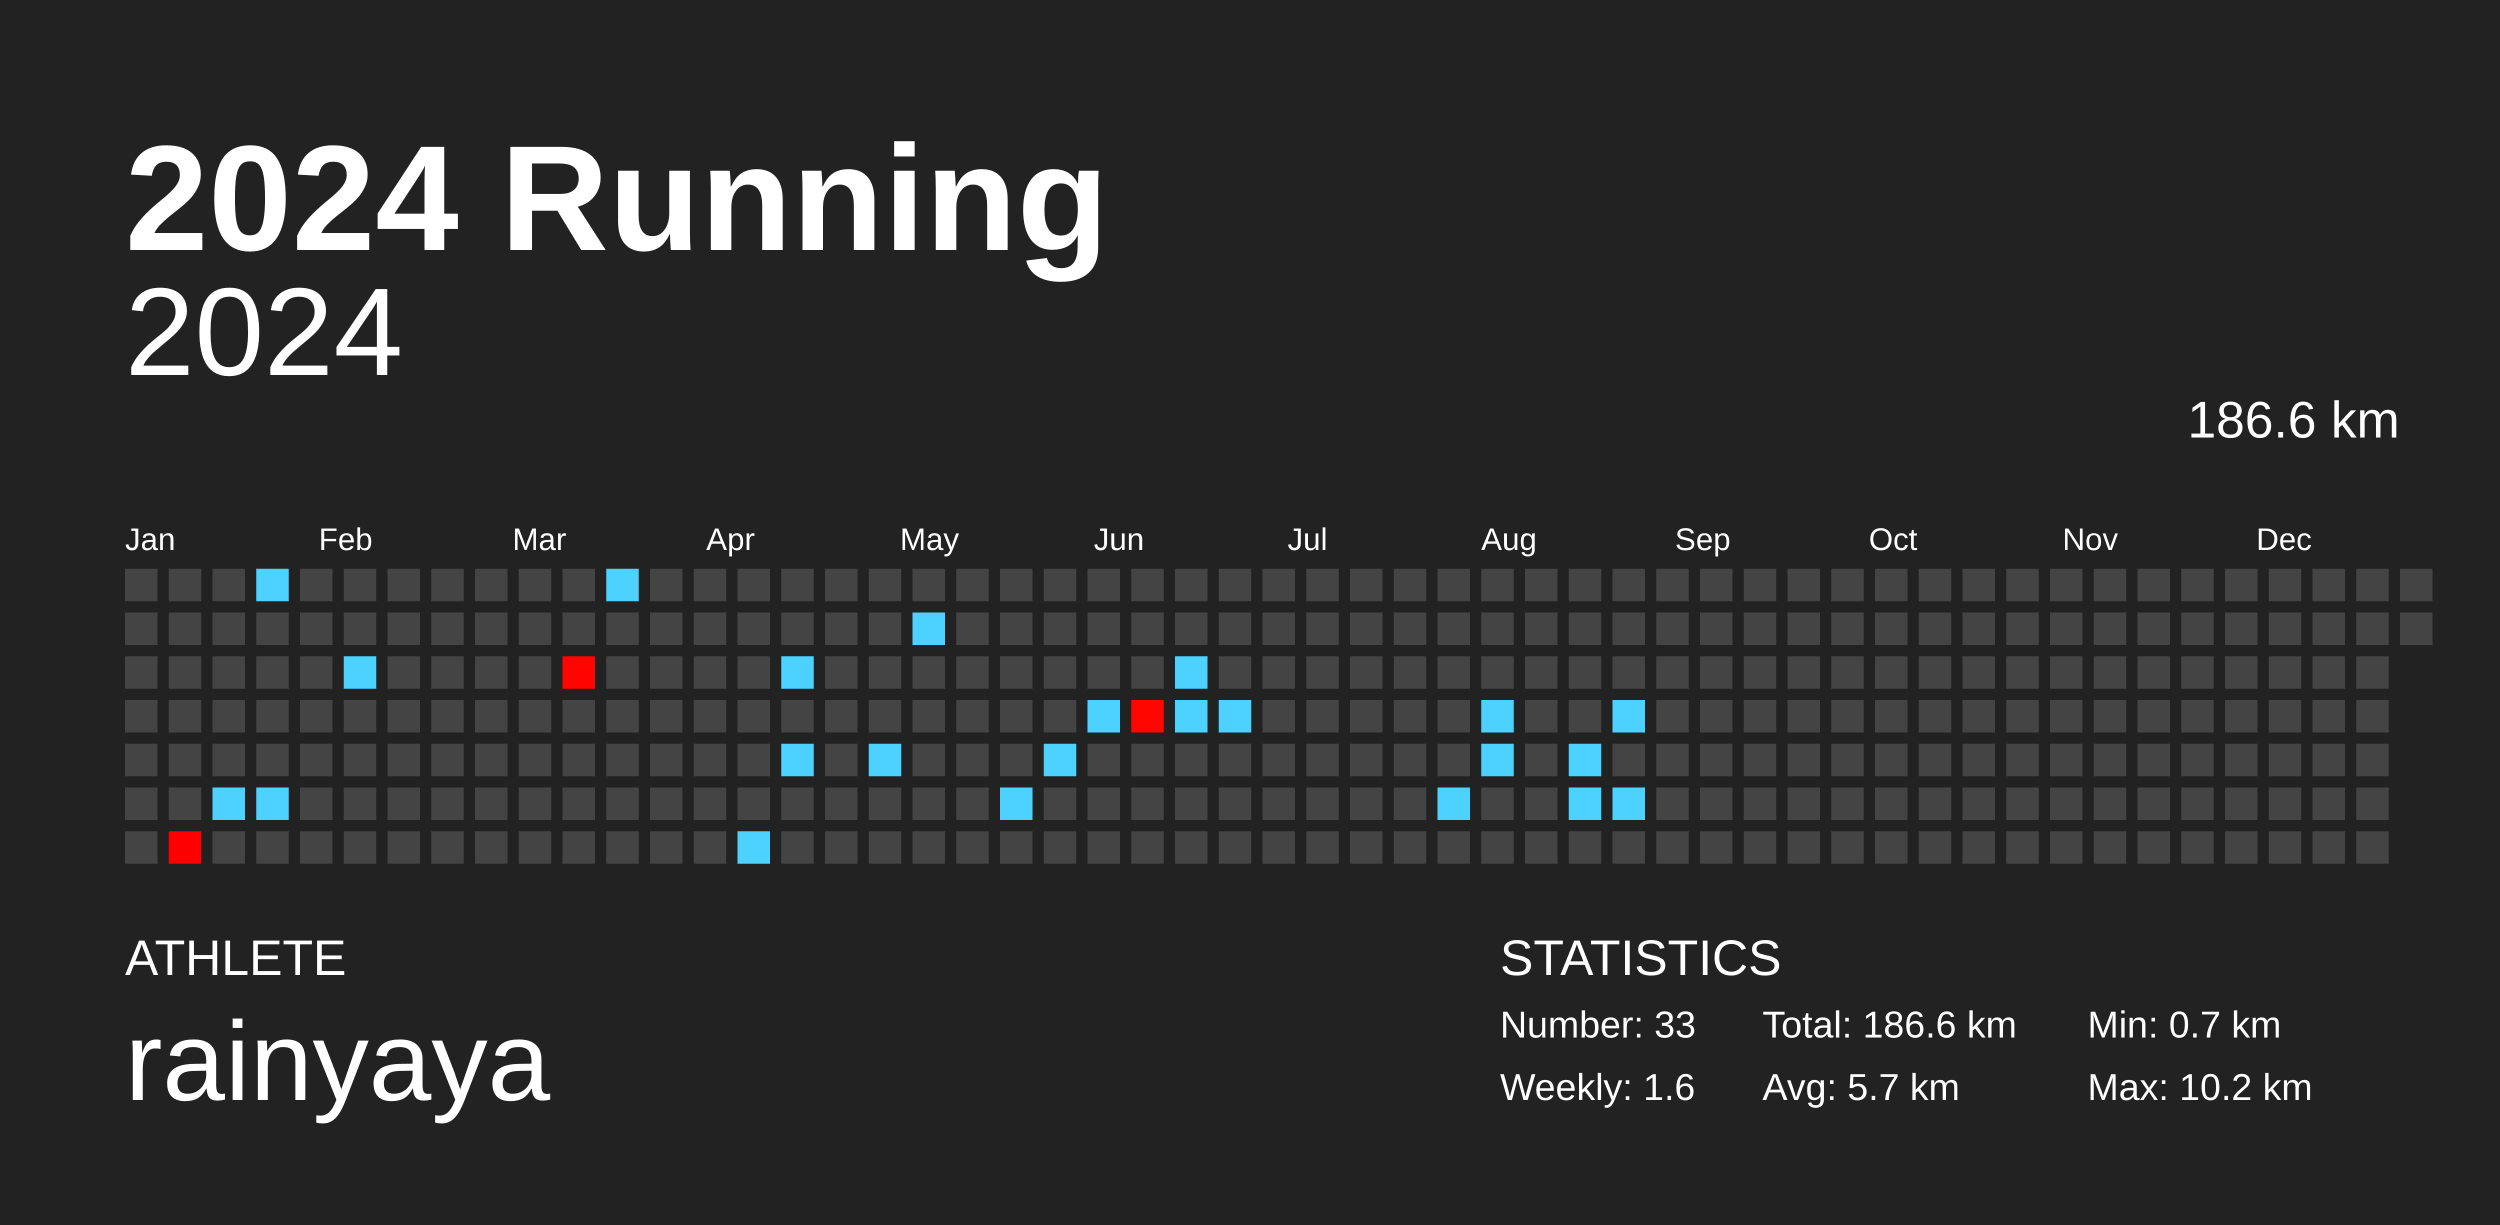
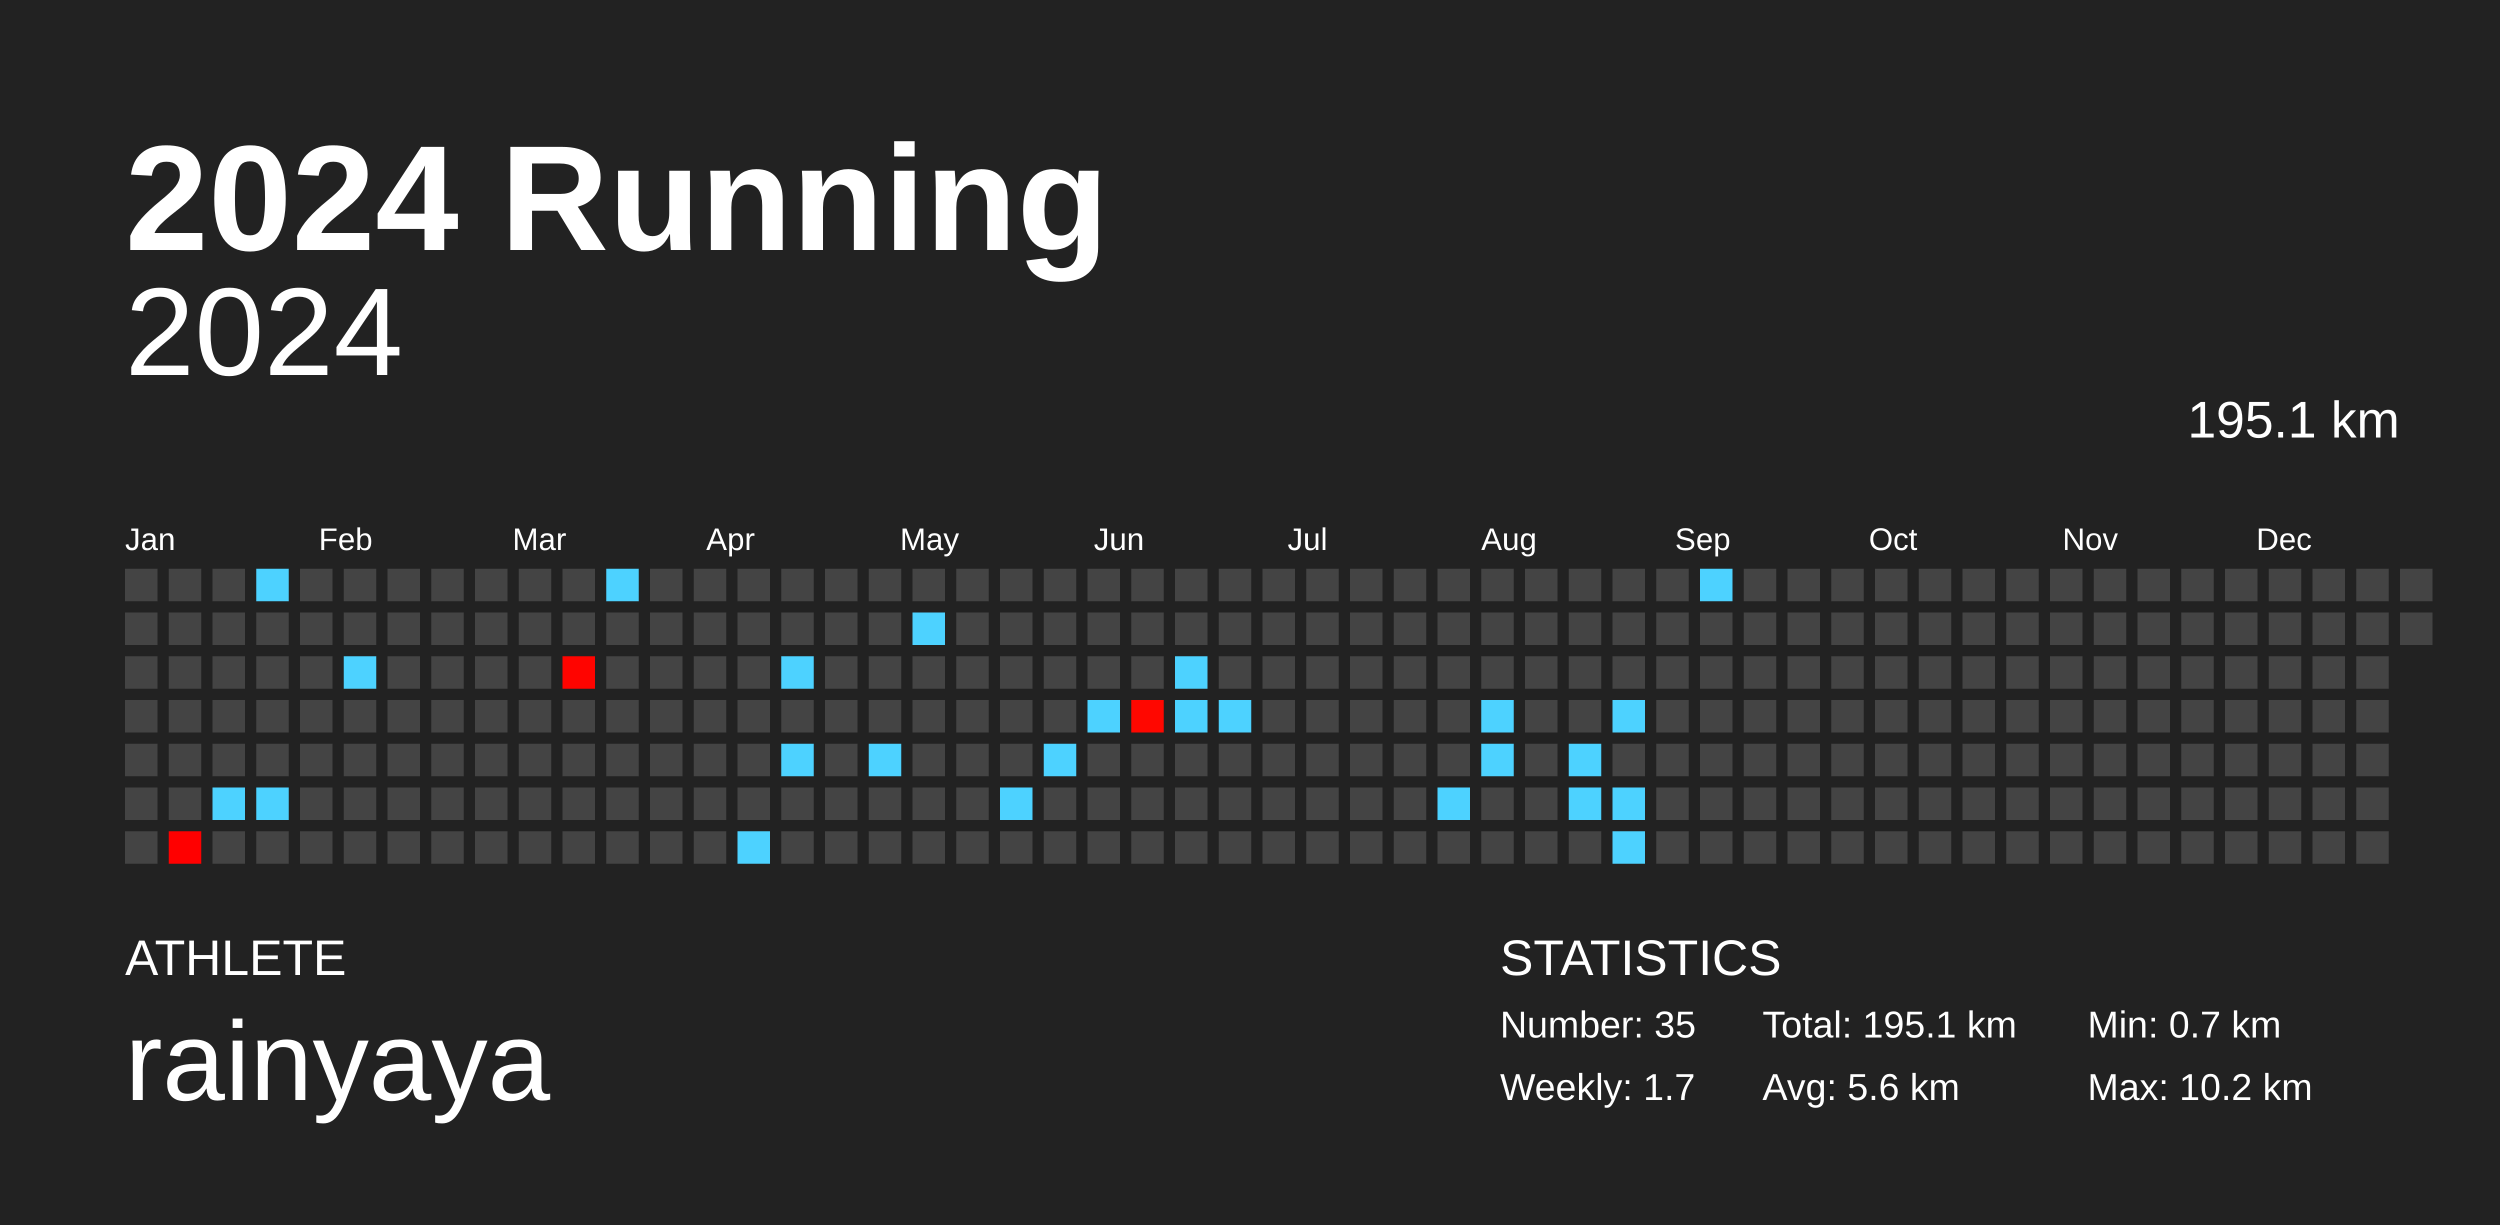
<svg xmlns="http://www.w3.org/2000/svg" baseProfile="full" height="98mm" version="1.1" viewBox="0,0,200,98" width="200mm">
  <defs />
  <rect fill="#222222" height="98" width="200" x="0" y="0" />
  <text fill="#FFFFFF" style="font-size:12px; font-family:Arial; font-weight:bold;" x="10" y="20">2024 Running</text>
  <text fill="#FFFFFF" style="font-size:4px; font-family:Arial" x="10" y="78">ATHLETE</text>
  <text fill="#FFFFFF" style="font-size:9px; font-family:Arial" x="10" y="88">rainyaya</text>
  <text fill="#FFFFFF" style="font-size:4px; font-family:Arial" x="120" y="78">STATISTICS</text>
-   <text fill="#FFFFFF" style="font-size:3px; font-family:Arial" x="120" y="83">Number: 33</text>
-   <text fill="#FFFFFF" style="font-size:3px; font-family:Arial" x="120" y="88">Weekly: 1.6</text>
-   <text fill="#FFFFFF" style="font-size:3px; font-family:Arial" x="141" y="83">Total: 186.6 km</text>
-   <text fill="#FFFFFF" style="font-size:3px; font-family:Arial" x="141" y="88">Avg: 5.7 km</text>
+   <text fill="#FFFFFF" style="font-size:3px; font-family:Arial" x="120" y="83">Number: 35</text>
+   <text fill="#FFFFFF" style="font-size:3px; font-family:Arial" x="120" y="88">Weekly: 1.7</text>
+   <text fill="#FFFFFF" style="font-size:3px; font-family:Arial" x="141" y="83">Total: 195.1 km</text>
+   <text fill="#FFFFFF" style="font-size:3px; font-family:Arial" x="141" y="88">Avg: 5.6 km</text>
  <text fill="#FFFFFF" style="font-size:3px; font-family:Arial" x="167" y="83">Min: 0.7 km</text>
  <text fill="#FFFFFF" style="font-size:3px; font-family:Arial" x="167" y="88">Max: 10.2 km</text>
  <text alignment-baseline="hanging" fill="#FFFFFF" style="font-size:10.0px; font-family:Arial;" x="10" y="30">2024</text>
-   <text alignment-baseline="hanging" fill="#FFFFFF" style="font-size:4.125px; font-family:Arial;" x="175" y="35">186.6 km</text>
+   <text alignment-baseline="hanging" fill="#FFFFFF" style="font-size:4.125px; font-family:Arial;" x="175" y="35">195.1 km</text>
  <text fill="#FFFFFF" style="font-size:2.5px; font-family:Arial" x="10.0" y="44">Jan</text>
  <text fill="#FFFFFF" style="font-size:2.5px; font-family:Arial" x="25.5" y="44">Feb</text>
  <text fill="#FFFFFF" style="font-size:2.5px; font-family:Arial" x="41.0" y="44">Mar</text>
  <text fill="#FFFFFF" style="font-size:2.5px; font-family:Arial" x="56.5" y="44">Apr</text>
  <text fill="#FFFFFF" style="font-size:2.5px; font-family:Arial" x="72.0" y="44">May</text>
  <text fill="#FFFFFF" style="font-size:2.5px; font-family:Arial" x="87.5" y="44">Jun</text>
  <text fill="#FFFFFF" style="font-size:2.5px; font-family:Arial" x="103.0" y="44">Jul</text>
  <text fill="#FFFFFF" style="font-size:2.5px; font-family:Arial" x="118.5" y="44">Aug</text>
  <text fill="#FFFFFF" style="font-size:2.5px; font-family:Arial" x="134.0" y="44">Sep</text>
  <text fill="#FFFFFF" style="font-size:2.5px; font-family:Arial" x="149.5" y="44">Oct</text>
  <text fill="#FFFFFF" style="font-size:2.5px; font-family:Arial" x="165.0" y="44">Nov</text>
  <text fill="#FFFFFF" style="font-size:2.5px; font-family:Arial" x="180.5" y="44">Dec</text>
  <rect fill="#444444" height="2.6" width="2.6" x="10.0" y="45.5" />
  <rect fill="#444444" height="2.6" width="2.6" x="10.0" y="49.0" />
  <rect fill="#444444" height="2.6" width="2.6" x="10.0" y="52.5" />
  <rect fill="#444444" height="2.6" width="2.6" x="10.0" y="56.0" />
  <rect fill="#444444" height="2.6" width="2.6" x="10.0" y="59.5" />
  <rect fill="#444444" height="2.6" width="2.6" x="10.0" y="63.0" />
  <rect fill="#444444" height="2.6" width="2.6" x="10.0" y="66.5" />
  <rect fill="#444444" height="2.6" width="2.6" x="13.5" y="45.5" />
  <rect fill="#444444" height="2.6" width="2.6" x="13.5" y="49.0" />
  <rect fill="#444444" height="2.6" width="2.6" x="13.5" y="52.5" />
  <rect fill="#444444" height="2.6" width="2.6" x="13.5" y="56.0" />
  <rect fill="#444444" height="2.6" width="2.6" x="13.5" y="59.5" />
  <rect fill="#444444" height="2.6" width="2.6" x="13.5" y="63.0" />
  <rect fill="#ff0000" height="2.6" width="2.6" x="13.5" y="66.5" />
  <rect fill="#444444" height="2.6" width="2.6" x="17.0" y="45.5" />
  <rect fill="#444444" height="2.6" width="2.6" x="17.0" y="49.0" />
  <rect fill="#444444" height="2.6" width="2.6" x="17.0" y="52.5" />
  <rect fill="#444444" height="2.6" width="2.6" x="17.0" y="56.0" />
  <rect fill="#444444" height="2.6" width="2.6" x="17.0" y="59.5" />
  <rect fill="#4dd2ff" height="2.6" width="2.6" x="17.0" y="63.0" />
  <rect fill="#444444" height="2.6" width="2.6" x="17.0" y="66.5" />
  <rect fill="#4dd2ff" height="2.6" width="2.6" x="20.5" y="45.5" />
  <rect fill="#444444" height="2.6" width="2.6" x="20.5" y="49.0" />
  <rect fill="#444444" height="2.6" width="2.6" x="20.5" y="52.5" />
  <rect fill="#444444" height="2.6" width="2.6" x="20.5" y="56.0" />
  <rect fill="#444444" height="2.6" width="2.6" x="20.5" y="59.5" />
  <rect fill="#4dd2ff" height="2.6" width="2.6" x="20.5" y="63.0" />
  <rect fill="#444444" height="2.6" width="2.6" x="20.5" y="66.5" />
  <rect fill="#444444" height="2.6" width="2.6" x="24.0" y="45.5" />
  <rect fill="#444444" height="2.6" width="2.6" x="24.0" y="49.0" />
  <rect fill="#444444" height="2.6" width="2.6" x="24.0" y="52.5" />
  <rect fill="#444444" height="2.6" width="2.6" x="24.0" y="56.0" />
  <rect fill="#444444" height="2.6" width="2.6" x="24.0" y="59.5" />
  <rect fill="#444444" height="2.6" width="2.6" x="24.0" y="63.0" />
  <rect fill="#444444" height="2.6" width="2.6" x="24.0" y="66.5" />
  <rect fill="#444444" height="2.6" width="2.6" x="27.5" y="45.5" />
  <rect fill="#444444" height="2.6" width="2.6" x="27.5" y="49.0" />
  <rect fill="#4dd2ff" height="2.6" width="2.6" x="27.5" y="52.5" />
  <rect fill="#444444" height="2.6" width="2.6" x="27.5" y="56.0" />
  <rect fill="#444444" height="2.6" width="2.6" x="27.5" y="59.5" />
  <rect fill="#444444" height="2.6" width="2.6" x="27.5" y="63.0" />
  <rect fill="#444444" height="2.6" width="2.6" x="27.5" y="66.5" />
  <rect fill="#444444" height="2.6" width="2.6" x="31.0" y="45.5" />
  <rect fill="#444444" height="2.6" width="2.6" x="31.0" y="49.0" />
  <rect fill="#444444" height="2.6" width="2.6" x="31.0" y="52.5" />
  <rect fill="#444444" height="2.6" width="2.6" x="31.0" y="56.0" />
  <rect fill="#444444" height="2.6" width="2.6" x="31.0" y="59.5" />
  <rect fill="#444444" height="2.6" width="2.6" x="31.0" y="63.0" />
  <rect fill="#444444" height="2.6" width="2.6" x="31.0" y="66.5" />
  <rect fill="#444444" height="2.6" width="2.6" x="34.5" y="45.5" />
  <rect fill="#444444" height="2.6" width="2.6" x="34.5" y="49.0" />
  <rect fill="#444444" height="2.6" width="2.6" x="34.5" y="52.5" />
  <rect fill="#444444" height="2.6" width="2.6" x="34.5" y="56.0" />
  <rect fill="#444444" height="2.6" width="2.6" x="34.5" y="59.5" />
  <rect fill="#444444" height="2.6" width="2.6" x="34.5" y="63.0" />
  <rect fill="#444444" height="2.6" width="2.6" x="34.5" y="66.5" />
  <rect fill="#444444" height="2.6" width="2.6" x="38.0" y="45.5" />
  <rect fill="#444444" height="2.6" width="2.6" x="38.0" y="49.0" />
  <rect fill="#444444" height="2.6" width="2.6" x="38.0" y="52.5" />
  <rect fill="#444444" height="2.6" width="2.6" x="38.0" y="56.0" />
  <rect fill="#444444" height="2.6" width="2.6" x="38.0" y="59.5" />
  <rect fill="#444444" height="2.6" width="2.6" x="38.0" y="63.0" />
  <rect fill="#444444" height="2.6" width="2.6" x="38.0" y="66.5" />
  <rect fill="#444444" height="2.6" width="2.6" x="41.5" y="45.5" />
  <rect fill="#444444" height="2.6" width="2.6" x="41.5" y="49.0" />
  <rect fill="#444444" height="2.6" width="2.6" x="41.5" y="52.5" />
  <rect fill="#444444" height="2.6" width="2.6" x="41.5" y="56.0" />
  <rect fill="#444444" height="2.6" width="2.6" x="41.5" y="59.5" />
  <rect fill="#444444" height="2.6" width="2.6" x="41.5" y="63.0" />
  <rect fill="#444444" height="2.6" width="2.6" x="41.5" y="66.5" />
  <rect fill="#444444" height="2.6" width="2.6" x="45.0" y="45.5" />
  <rect fill="#444444" height="2.6" width="2.6" x="45.0" y="49.0" />
  <rect fill="#ff0400" height="2.6" width="2.6" x="45.0" y="52.5" />
  <rect fill="#444444" height="2.6" width="2.6" x="45.0" y="56.0" />
  <rect fill="#444444" height="2.6" width="2.6" x="45.0" y="59.5" />
  <rect fill="#444444" height="2.6" width="2.6" x="45.0" y="63.0" />
  <rect fill="#444444" height="2.6" width="2.6" x="45.0" y="66.5" />
  <rect fill="#4dd2ff" height="2.6" width="2.6" x="48.5" y="45.5" />
  <rect fill="#444444" height="2.6" width="2.6" x="48.5" y="49.0" />
  <rect fill="#444444" height="2.6" width="2.6" x="48.5" y="52.5" />
  <rect fill="#444444" height="2.6" width="2.6" x="48.5" y="56.0" />
  <rect fill="#444444" height="2.6" width="2.6" x="48.5" y="59.5" />
  <rect fill="#444444" height="2.6" width="2.6" x="48.5" y="63.0" />
  <rect fill="#444444" height="2.6" width="2.6" x="48.5" y="66.5" />
  <rect fill="#444444" height="2.6" width="2.6" x="52.0" y="45.5" />
  <rect fill="#444444" height="2.6" width="2.6" x="52.0" y="49.0" />
  <rect fill="#444444" height="2.6" width="2.6" x="52.0" y="52.5" />
  <rect fill="#444444" height="2.6" width="2.6" x="52.0" y="56.0" />
  <rect fill="#444444" height="2.6" width="2.6" x="52.0" y="59.5" />
  <rect fill="#444444" height="2.6" width="2.6" x="52.0" y="63.0" />
  <rect fill="#444444" height="2.6" width="2.6" x="52.0" y="66.5" />
  <rect fill="#444444" height="2.6" width="2.6" x="55.5" y="45.5" />
  <rect fill="#444444" height="2.6" width="2.6" x="55.5" y="49.0" />
  <rect fill="#444444" height="2.6" width="2.6" x="55.5" y="52.5" />
  <rect fill="#444444" height="2.6" width="2.6" x="55.5" y="56.0" />
  <rect fill="#444444" height="2.6" width="2.6" x="55.5" y="59.5" />
  <rect fill="#444444" height="2.6" width="2.6" x="55.5" y="63.0" />
  <rect fill="#444444" height="2.6" width="2.6" x="55.5" y="66.5" />
  <rect fill="#444444" height="2.6" width="2.6" x="59.0" y="45.5" />
  <rect fill="#444444" height="2.6" width="2.6" x="59.0" y="49.0" />
  <rect fill="#444444" height="2.6" width="2.6" x="59.0" y="52.5" />
  <rect fill="#444444" height="2.6" width="2.6" x="59.0" y="56.0" />
  <rect fill="#444444" height="2.6" width="2.6" x="59.0" y="59.5" />
  <rect fill="#444444" height="2.6" width="2.6" x="59.0" y="63.0" />
  <rect fill="#4dd2ff" height="2.6" width="2.6" x="59.0" y="66.5" />
  <rect fill="#444444" height="2.6" width="2.6" x="62.5" y="45.5" />
  <rect fill="#444444" height="2.6" width="2.6" x="62.5" y="49.0" />
  <rect fill="#4dd2ff" height="2.6" width="2.6" x="62.5" y="52.5" />
  <rect fill="#444444" height="2.6" width="2.6" x="62.5" y="56.0" />
  <rect fill="#4dd2ff" height="2.6" width="2.6" x="62.5" y="59.5" />
  <rect fill="#444444" height="2.6" width="2.6" x="62.5" y="63.0" />
  <rect fill="#444444" height="2.6" width="2.6" x="62.5" y="66.5" />
  <rect fill="#444444" height="2.6" width="2.6" x="66.0" y="45.5" />
  <rect fill="#444444" height="2.6" width="2.6" x="66.0" y="49.0" />
  <rect fill="#444444" height="2.6" width="2.6" x="66.0" y="52.5" />
  <rect fill="#444444" height="2.6" width="2.6" x="66.0" y="56.0" />
  <rect fill="#444444" height="2.6" width="2.6" x="66.0" y="59.5" />
  <rect fill="#444444" height="2.6" width="2.6" x="66.0" y="63.0" />
  <rect fill="#444444" height="2.6" width="2.6" x="66.0" y="66.5" />
  <rect fill="#444444" height="2.6" width="2.6" x="69.5" y="45.5" />
  <rect fill="#444444" height="2.6" width="2.6" x="69.5" y="49.0" />
  <rect fill="#444444" height="2.6" width="2.6" x="69.5" y="52.5" />
  <rect fill="#444444" height="2.6" width="2.6" x="69.5" y="56.0" />
  <rect fill="#4dd2ff" height="2.6" width="2.6" x="69.5" y="59.5" />
  <rect fill="#444444" height="2.6" width="2.6" x="69.5" y="63.0" />
  <rect fill="#444444" height="2.6" width="2.6" x="69.5" y="66.5" />
  <rect fill="#444444" height="2.6" width="2.6" x="73.0" y="45.5" />
  <rect fill="#4dd2ff" height="2.6" width="2.6" x="73.0" y="49.0" />
  <rect fill="#444444" height="2.6" width="2.6" x="73.0" y="52.5" />
  <rect fill="#444444" height="2.6" width="2.6" x="73.0" y="56.0" />
  <rect fill="#444444" height="2.6" width="2.6" x="73.0" y="59.5" />
  <rect fill="#444444" height="2.6" width="2.6" x="73.0" y="63.0" />
  <rect fill="#444444" height="2.6" width="2.6" x="73.0" y="66.5" />
  <rect fill="#444444" height="2.6" width="2.6" x="76.5" y="45.5" />
  <rect fill="#444444" height="2.6" width="2.6" x="76.5" y="49.0" />
  <rect fill="#444444" height="2.6" width="2.6" x="76.5" y="52.5" />
  <rect fill="#444444" height="2.6" width="2.6" x="76.5" y="56.0" />
  <rect fill="#444444" height="2.6" width="2.6" x="76.5" y="59.5" />
  <rect fill="#444444" height="2.6" width="2.6" x="76.5" y="63.0" />
  <rect fill="#444444" height="2.6" width="2.6" x="76.5" y="66.5" />
  <rect fill="#444444" height="2.6" width="2.6" x="80.0" y="45.5" />
  <rect fill="#444444" height="2.6" width="2.6" x="80.0" y="49.0" />
  <rect fill="#444444" height="2.6" width="2.6" x="80.0" y="52.5" />
  <rect fill="#444444" height="2.6" width="2.6" x="80.0" y="56.0" />
  <rect fill="#444444" height="2.6" width="2.6" x="80.0" y="59.5" />
  <rect fill="#4dd2ff" height="2.6" width="2.6" x="80.0" y="63.0" />
  <rect fill="#444444" height="2.6" width="2.6" x="80.0" y="66.5" />
  <rect fill="#444444" height="2.6" width="2.6" x="83.5" y="45.5" />
  <rect fill="#444444" height="2.6" width="2.6" x="83.5" y="49.0" />
  <rect fill="#444444" height="2.6" width="2.6" x="83.5" y="52.5" />
  <rect fill="#444444" height="2.6" width="2.6" x="83.5" y="56.0" />
  <rect fill="#4dd2ff" height="2.6" width="2.6" x="83.5" y="59.5" />
  <rect fill="#444444" height="2.6" width="2.6" x="83.5" y="63.0" />
  <rect fill="#444444" height="2.6" width="2.6" x="83.5" y="66.5" />
  <rect fill="#444444" height="2.6" width="2.6" x="87.0" y="45.5" />
  <rect fill="#444444" height="2.6" width="2.6" x="87.0" y="49.0" />
  <rect fill="#444444" height="2.6" width="2.6" x="87.0" y="52.5" />
  <rect fill="#4dd2ff" height="2.6" width="2.6" x="87.0" y="56.0" />
  <rect fill="#444444" height="2.6" width="2.6" x="87.0" y="59.5" />
  <rect fill="#444444" height="2.6" width="2.6" x="87.0" y="63.0" />
  <rect fill="#444444" height="2.6" width="2.6" x="87.0" y="66.5" />
  <rect fill="#444444" height="2.6" width="2.6" x="90.5" y="45.5" />
  <rect fill="#444444" height="2.6" width="2.6" x="90.5" y="49.0" />
  <rect fill="#444444" height="2.6" width="2.6" x="90.5" y="52.5" />
  <rect fill="#ff0700" height="2.6" width="2.6" x="90.5" y="56.0" />
  <rect fill="#444444" height="2.6" width="2.6" x="90.5" y="59.5" />
  <rect fill="#444444" height="2.6" width="2.6" x="90.5" y="63.0" />
  <rect fill="#444444" height="2.6" width="2.6" x="90.5" y="66.5" />
  <rect fill="#444444" height="2.6" width="2.6" x="94.0" y="45.5" />
  <rect fill="#444444" height="2.6" width="2.6" x="94.0" y="49.0" />
  <rect fill="#4dd2ff" height="2.6" width="2.6" x="94.0" y="52.5" />
  <rect fill="#4dd2ff" height="2.6" width="2.6" x="94.0" y="56.0" />
  <rect fill="#444444" height="2.6" width="2.6" x="94.0" y="59.5" />
  <rect fill="#444444" height="2.6" width="2.6" x="94.0" y="63.0" />
  <rect fill="#444444" height="2.6" width="2.6" x="94.0" y="66.5" />
  <rect fill="#444444" height="2.6" width="2.6" x="97.5" y="45.5" />
  <rect fill="#444444" height="2.6" width="2.6" x="97.5" y="49.0" />
  <rect fill="#444444" height="2.6" width="2.6" x="97.5" y="52.5" />
  <rect fill="#4dd2ff" height="2.6" width="2.6" x="97.5" y="56.0" />
  <rect fill="#444444" height="2.6" width="2.6" x="97.5" y="59.5" />
  <rect fill="#444444" height="2.6" width="2.6" x="97.5" y="63.0" />
  <rect fill="#444444" height="2.6" width="2.6" x="97.5" y="66.5" />
  <rect fill="#444444" height="2.6" width="2.6" x="101.0" y="45.5" />
  <rect fill="#444444" height="2.6" width="2.6" x="101.0" y="49.0" />
  <rect fill="#444444" height="2.6" width="2.6" x="101.0" y="52.5" />
  <rect fill="#444444" height="2.6" width="2.6" x="101.0" y="56.0" />
  <rect fill="#444444" height="2.6" width="2.6" x="101.0" y="59.5" />
  <rect fill="#444444" height="2.6" width="2.6" x="101.0" y="63.0" />
  <rect fill="#444444" height="2.6" width="2.6" x="101.0" y="66.5" />
  <rect fill="#444444" height="2.6" width="2.6" x="104.5" y="45.5" />
  <rect fill="#444444" height="2.6" width="2.6" x="104.5" y="49.0" />
  <rect fill="#444444" height="2.6" width="2.6" x="104.5" y="52.5" />
  <rect fill="#444444" height="2.6" width="2.6" x="104.5" y="56.0" />
  <rect fill="#444444" height="2.6" width="2.6" x="104.5" y="59.5" />
  <rect fill="#444444" height="2.6" width="2.6" x="104.5" y="63.0" />
  <rect fill="#444444" height="2.6" width="2.6" x="104.5" y="66.5" />
  <rect fill="#444444" height="2.6" width="2.6" x="108.0" y="45.5" />
  <rect fill="#444444" height="2.6" width="2.6" x="108.0" y="49.0" />
  <rect fill="#444444" height="2.6" width="2.6" x="108.0" y="52.5" />
  <rect fill="#444444" height="2.6" width="2.6" x="108.0" y="56.0" />
  <rect fill="#444444" height="2.6" width="2.6" x="108.0" y="59.5" />
  <rect fill="#444444" height="2.6" width="2.6" x="108.0" y="63.0" />
  <rect fill="#444444" height="2.6" width="2.6" x="108.0" y="66.5" />
  <rect fill="#444444" height="2.6" width="2.6" x="111.5" y="45.5" />
  <rect fill="#444444" height="2.6" width="2.6" x="111.5" y="49.0" />
  <rect fill="#444444" height="2.6" width="2.6" x="111.5" y="52.5" />
  <rect fill="#444444" height="2.6" width="2.6" x="111.5" y="56.0" />
  <rect fill="#444444" height="2.6" width="2.6" x="111.5" y="59.5" />
  <rect fill="#444444" height="2.6" width="2.6" x="111.5" y="63.0" />
  <rect fill="#444444" height="2.6" width="2.6" x="111.5" y="66.5" />
  <rect fill="#444444" height="2.6" width="2.6" x="115.0" y="45.5" />
  <rect fill="#444444" height="2.6" width="2.6" x="115.0" y="49.0" />
  <rect fill="#444444" height="2.6" width="2.6" x="115.0" y="52.5" />
  <rect fill="#444444" height="2.6" width="2.6" x="115.0" y="56.0" />
  <rect fill="#444444" height="2.6" width="2.6" x="115.0" y="59.5" />
  <rect fill="#4dd2ff" height="2.6" width="2.6" x="115.0" y="63.0" />
  <rect fill="#444444" height="2.6" width="2.6" x="115.0" y="66.5" />
  <rect fill="#444444" height="2.6" width="2.6" x="118.5" y="45.5" />
  <rect fill="#444444" height="2.6" width="2.6" x="118.5" y="49.0" />
  <rect fill="#444444" height="2.6" width="2.6" x="118.5" y="52.5" />
  <rect fill="#4dd2ff" height="2.6" width="2.6" x="118.5" y="56.0" />
  <rect fill="#4dd2ff" height="2.6" width="2.6" x="118.5" y="59.5" />
  <rect fill="#444444" height="2.6" width="2.6" x="118.5" y="63.0" />
  <rect fill="#444444" height="2.6" width="2.6" x="118.5" y="66.5" />
  <rect fill="#444444" height="2.6" width="2.6" x="122.0" y="45.5" />
  <rect fill="#444444" height="2.6" width="2.6" x="122.0" y="49.0" />
  <rect fill="#444444" height="2.6" width="2.6" x="122.0" y="52.5" />
  <rect fill="#444444" height="2.6" width="2.6" x="122.0" y="56.0" />
  <rect fill="#444444" height="2.6" width="2.6" x="122.0" y="59.5" />
  <rect fill="#444444" height="2.6" width="2.6" x="122.0" y="63.0" />
  <rect fill="#444444" height="2.6" width="2.6" x="122.0" y="66.5" />
  <rect fill="#444444" height="2.6" width="2.6" x="125.5" y="45.5" />
  <rect fill="#444444" height="2.6" width="2.6" x="125.5" y="49.0" />
  <rect fill="#444444" height="2.6" width="2.6" x="125.5" y="52.5" />
  <rect fill="#444444" height="2.6" width="2.6" x="125.5" y="56.0" />
  <rect fill="#4dd2ff" height="2.6" width="2.6" x="125.5" y="59.5" />
  <rect fill="#4dd2ff" height="2.6" width="2.6" x="125.5" y="63.0" />
  <rect fill="#444444" height="2.6" width="2.6" x="125.5" y="66.5" />
  <rect fill="#444444" height="2.6" width="2.6" x="129.0" y="45.5" />
  <rect fill="#444444" height="2.6" width="2.6" x="129.0" y="49.0" />
  <rect fill="#444444" height="2.6" width="2.6" x="129.0" y="52.5" />
  <rect fill="#4dd2ff" height="2.6" width="2.6" x="129.0" y="56.0" />
  <rect fill="#444444" height="2.6" width="2.6" x="129.0" y="59.5" />
  <rect fill="#4dd2ff" height="2.6" width="2.6" x="129.0" y="63.0" />
-   <rect fill="#444444" height="2.6" width="2.6" x="129.0" y="66.5" />
+   <rect fill="#4dd2ff" height="2.6" width="2.6" x="129.0" y="66.5" />
  <rect fill="#444444" height="2.6" width="2.6" x="132.5" y="45.5" />
  <rect fill="#444444" height="2.6" width="2.6" x="132.5" y="49.0" />
  <rect fill="#444444" height="2.6" width="2.6" x="132.5" y="52.5" />
  <rect fill="#444444" height="2.6" width="2.6" x="132.5" y="56.0" />
  <rect fill="#444444" height="2.6" width="2.6" x="132.5" y="59.5" />
  <rect fill="#444444" height="2.6" width="2.6" x="132.5" y="63.0" />
  <rect fill="#444444" height="2.6" width="2.6" x="132.5" y="66.5" />
-   <rect fill="#444444" height="2.6" width="2.6" x="136.0" y="45.5" />
+   <rect fill="#4dd2ff" height="2.6" width="2.6" x="136.0" y="45.5" />
  <rect fill="#444444" height="2.6" width="2.6" x="136.0" y="49.0" />
  <rect fill="#444444" height="2.6" width="2.6" x="136.0" y="52.5" />
  <rect fill="#444444" height="2.6" width="2.6" x="136.0" y="56.0" />
  <rect fill="#444444" height="2.6" width="2.6" x="136.0" y="59.5" />
  <rect fill="#444444" height="2.6" width="2.6" x="136.0" y="63.0" />
  <rect fill="#444444" height="2.6" width="2.6" x="136.0" y="66.5" />
  <rect fill="#444444" height="2.6" width="2.6" x="139.5" y="45.5" />
  <rect fill="#444444" height="2.6" width="2.6" x="139.5" y="49.0" />
  <rect fill="#444444" height="2.6" width="2.6" x="139.5" y="52.5" />
  <rect fill="#444444" height="2.6" width="2.6" x="139.5" y="56.0" />
  <rect fill="#444444" height="2.6" width="2.6" x="139.5" y="59.5" />
  <rect fill="#444444" height="2.6" width="2.6" x="139.5" y="63.0" />
  <rect fill="#444444" height="2.6" width="2.6" x="139.5" y="66.5" />
  <rect fill="#444444" height="2.6" width="2.6" x="143.0" y="45.5" />
  <rect fill="#444444" height="2.6" width="2.6" x="143.0" y="49.0" />
  <rect fill="#444444" height="2.6" width="2.6" x="143.0" y="52.5" />
  <rect fill="#444444" height="2.6" width="2.6" x="143.0" y="56.0" />
  <rect fill="#444444" height="2.6" width="2.6" x="143.0" y="59.5" />
  <rect fill="#444444" height="2.6" width="2.6" x="143.0" y="63.0" />
  <rect fill="#444444" height="2.6" width="2.6" x="143.0" y="66.5" />
  <rect fill="#444444" height="2.6" width="2.6" x="146.5" y="45.5" />
  <rect fill="#444444" height="2.6" width="2.6" x="146.5" y="49.0" />
  <rect fill="#444444" height="2.6" width="2.6" x="146.5" y="52.5" />
  <rect fill="#444444" height="2.6" width="2.6" x="146.5" y="56.0" />
  <rect fill="#444444" height="2.6" width="2.6" x="146.5" y="59.5" />
  <rect fill="#444444" height="2.6" width="2.6" x="146.5" y="63.0" />
  <rect fill="#444444" height="2.6" width="2.6" x="146.5" y="66.5" />
  <rect fill="#444444" height="2.6" width="2.6" x="150.0" y="45.5" />
  <rect fill="#444444" height="2.6" width="2.6" x="150.0" y="49.0" />
  <rect fill="#444444" height="2.6" width="2.6" x="150.0" y="52.5" />
  <rect fill="#444444" height="2.6" width="2.6" x="150.0" y="56.0" />
  <rect fill="#444444" height="2.6" width="2.6" x="150.0" y="59.5" />
  <rect fill="#444444" height="2.6" width="2.6" x="150.0" y="63.0" />
  <rect fill="#444444" height="2.6" width="2.6" x="150.0" y="66.5" />
  <rect fill="#444444" height="2.6" width="2.6" x="153.5" y="45.5" />
  <rect fill="#444444" height="2.6" width="2.6" x="153.5" y="49.0" />
  <rect fill="#444444" height="2.6" width="2.6" x="153.5" y="52.5" />
  <rect fill="#444444" height="2.6" width="2.6" x="153.5" y="56.0" />
  <rect fill="#444444" height="2.6" width="2.6" x="153.5" y="59.5" />
  <rect fill="#444444" height="2.6" width="2.6" x="153.5" y="63.0" />
  <rect fill="#444444" height="2.6" width="2.6" x="153.5" y="66.5" />
  <rect fill="#444444" height="2.6" width="2.6" x="157.0" y="45.5" />
  <rect fill="#444444" height="2.6" width="2.6" x="157.0" y="49.0" />
  <rect fill="#444444" height="2.6" width="2.6" x="157.0" y="52.5" />
  <rect fill="#444444" height="2.6" width="2.6" x="157.0" y="56.0" />
  <rect fill="#444444" height="2.6" width="2.6" x="157.0" y="59.5" />
  <rect fill="#444444" height="2.6" width="2.6" x="157.0" y="63.0" />
  <rect fill="#444444" height="2.6" width="2.6" x="157.0" y="66.5" />
  <rect fill="#444444" height="2.6" width="2.6" x="160.5" y="45.5" />
  <rect fill="#444444" height="2.6" width="2.6" x="160.5" y="49.0" />
  <rect fill="#444444" height="2.6" width="2.6" x="160.5" y="52.5" />
  <rect fill="#444444" height="2.6" width="2.6" x="160.5" y="56.0" />
  <rect fill="#444444" height="2.6" width="2.6" x="160.5" y="59.5" />
  <rect fill="#444444" height="2.6" width="2.6" x="160.5" y="63.0" />
  <rect fill="#444444" height="2.6" width="2.6" x="160.5" y="66.5" />
  <rect fill="#444444" height="2.6" width="2.6" x="164.0" y="45.5" />
  <rect fill="#444444" height="2.6" width="2.6" x="164.0" y="49.0" />
  <rect fill="#444444" height="2.6" width="2.6" x="164.0" y="52.5" />
  <rect fill="#444444" height="2.6" width="2.6" x="164.0" y="56.0" />
  <rect fill="#444444" height="2.6" width="2.6" x="164.0" y="59.5" />
  <rect fill="#444444" height="2.6" width="2.6" x="164.0" y="63.0" />
  <rect fill="#444444" height="2.6" width="2.6" x="164.0" y="66.5" />
  <rect fill="#444444" height="2.6" width="2.6" x="167.5" y="45.5" />
  <rect fill="#444444" height="2.6" width="2.6" x="167.5" y="49.0" />
  <rect fill="#444444" height="2.6" width="2.6" x="167.5" y="52.5" />
  <rect fill="#444444" height="2.6" width="2.6" x="167.5" y="56.0" />
  <rect fill="#444444" height="2.6" width="2.6" x="167.5" y="59.5" />
  <rect fill="#444444" height="2.6" width="2.6" x="167.5" y="63.0" />
  <rect fill="#444444" height="2.6" width="2.6" x="167.5" y="66.5" />
  <rect fill="#444444" height="2.6" width="2.6" x="171.0" y="45.5" />
  <rect fill="#444444" height="2.6" width="2.6" x="171.0" y="49.0" />
  <rect fill="#444444" height="2.6" width="2.6" x="171.0" y="52.5" />
  <rect fill="#444444" height="2.6" width="2.6" x="171.0" y="56.0" />
  <rect fill="#444444" height="2.6" width="2.6" x="171.0" y="59.5" />
  <rect fill="#444444" height="2.6" width="2.6" x="171.0" y="63.0" />
  <rect fill="#444444" height="2.6" width="2.6" x="171.0" y="66.5" />
  <rect fill="#444444" height="2.6" width="2.6" x="174.5" y="45.5" />
  <rect fill="#444444" height="2.6" width="2.6" x="174.5" y="49.0" />
  <rect fill="#444444" height="2.6" width="2.6" x="174.5" y="52.5" />
  <rect fill="#444444" height="2.6" width="2.6" x="174.5" y="56.0" />
  <rect fill="#444444" height="2.6" width="2.6" x="174.5" y="59.5" />
  <rect fill="#444444" height="2.6" width="2.6" x="174.5" y="63.0" />
  <rect fill="#444444" height="2.6" width="2.6" x="174.5" y="66.5" />
  <rect fill="#444444" height="2.6" width="2.6" x="178.0" y="45.5" />
  <rect fill="#444444" height="2.6" width="2.6" x="178.0" y="49.0" />
  <rect fill="#444444" height="2.6" width="2.6" x="178.0" y="52.5" />
  <rect fill="#444444" height="2.6" width="2.6" x="178.0" y="56.0" />
  <rect fill="#444444" height="2.6" width="2.6" x="178.0" y="59.5" />
  <rect fill="#444444" height="2.6" width="2.6" x="178.0" y="63.0" />
  <rect fill="#444444" height="2.6" width="2.6" x="178.0" y="66.5" />
  <rect fill="#444444" height="2.6" width="2.6" x="181.5" y="45.5" />
  <rect fill="#444444" height="2.6" width="2.6" x="181.5" y="49.0" />
  <rect fill="#444444" height="2.6" width="2.6" x="181.5" y="52.5" />
  <rect fill="#444444" height="2.6" width="2.6" x="181.5" y="56.0" />
  <rect fill="#444444" height="2.6" width="2.6" x="181.5" y="59.5" />
  <rect fill="#444444" height="2.6" width="2.6" x="181.5" y="63.0" />
  <rect fill="#444444" height="2.6" width="2.6" x="181.5" y="66.5" />
  <rect fill="#444444" height="2.6" width="2.6" x="185.0" y="45.5" />
  <rect fill="#444444" height="2.6" width="2.6" x="185.0" y="49.0" />
  <rect fill="#444444" height="2.6" width="2.6" x="185.0" y="52.5" />
  <rect fill="#444444" height="2.6" width="2.6" x="185.0" y="56.0" />
  <rect fill="#444444" height="2.6" width="2.6" x="185.0" y="59.5" />
  <rect fill="#444444" height="2.6" width="2.6" x="185.0" y="63.0" />
  <rect fill="#444444" height="2.6" width="2.6" x="185.0" y="66.5" />
  <rect fill="#444444" height="2.6" width="2.6" x="188.5" y="45.5" />
  <rect fill="#444444" height="2.6" width="2.6" x="188.5" y="49.0" />
  <rect fill="#444444" height="2.6" width="2.6" x="188.5" y="52.5" />
  <rect fill="#444444" height="2.6" width="2.6" x="188.5" y="56.0" />
  <rect fill="#444444" height="2.6" width="2.6" x="188.5" y="59.5" />
  <rect fill="#444444" height="2.6" width="2.6" x="188.5" y="63.0" />
  <rect fill="#444444" height="2.6" width="2.6" x="188.5" y="66.5" />
  <rect fill="#444444" height="2.6" width="2.6" x="192.0" y="45.5" />
  <rect fill="#444444" height="2.6" width="2.6" x="192.0" y="49.0" />
</svg>
